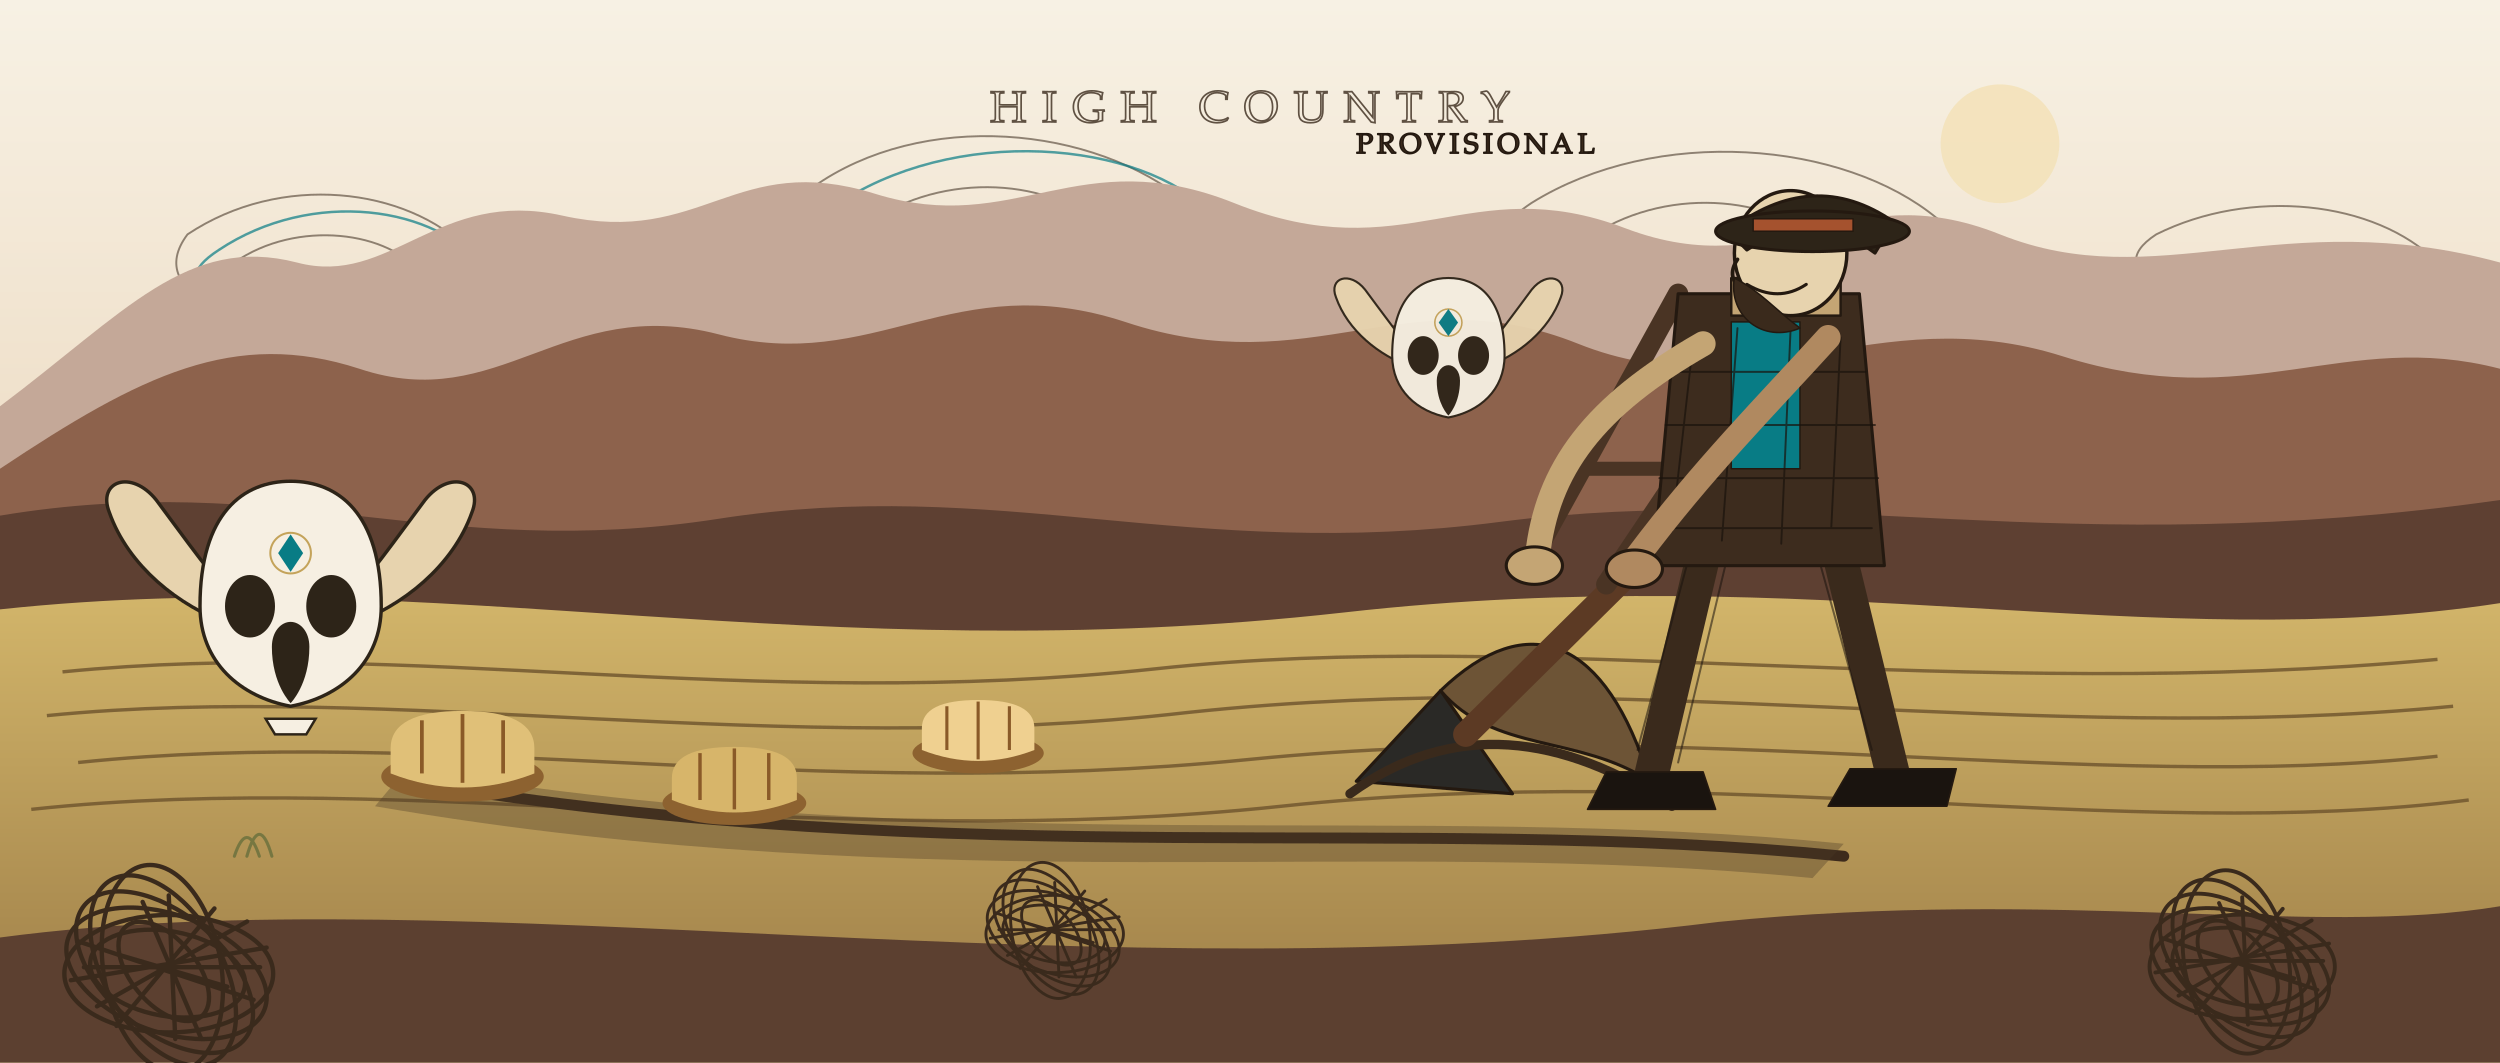
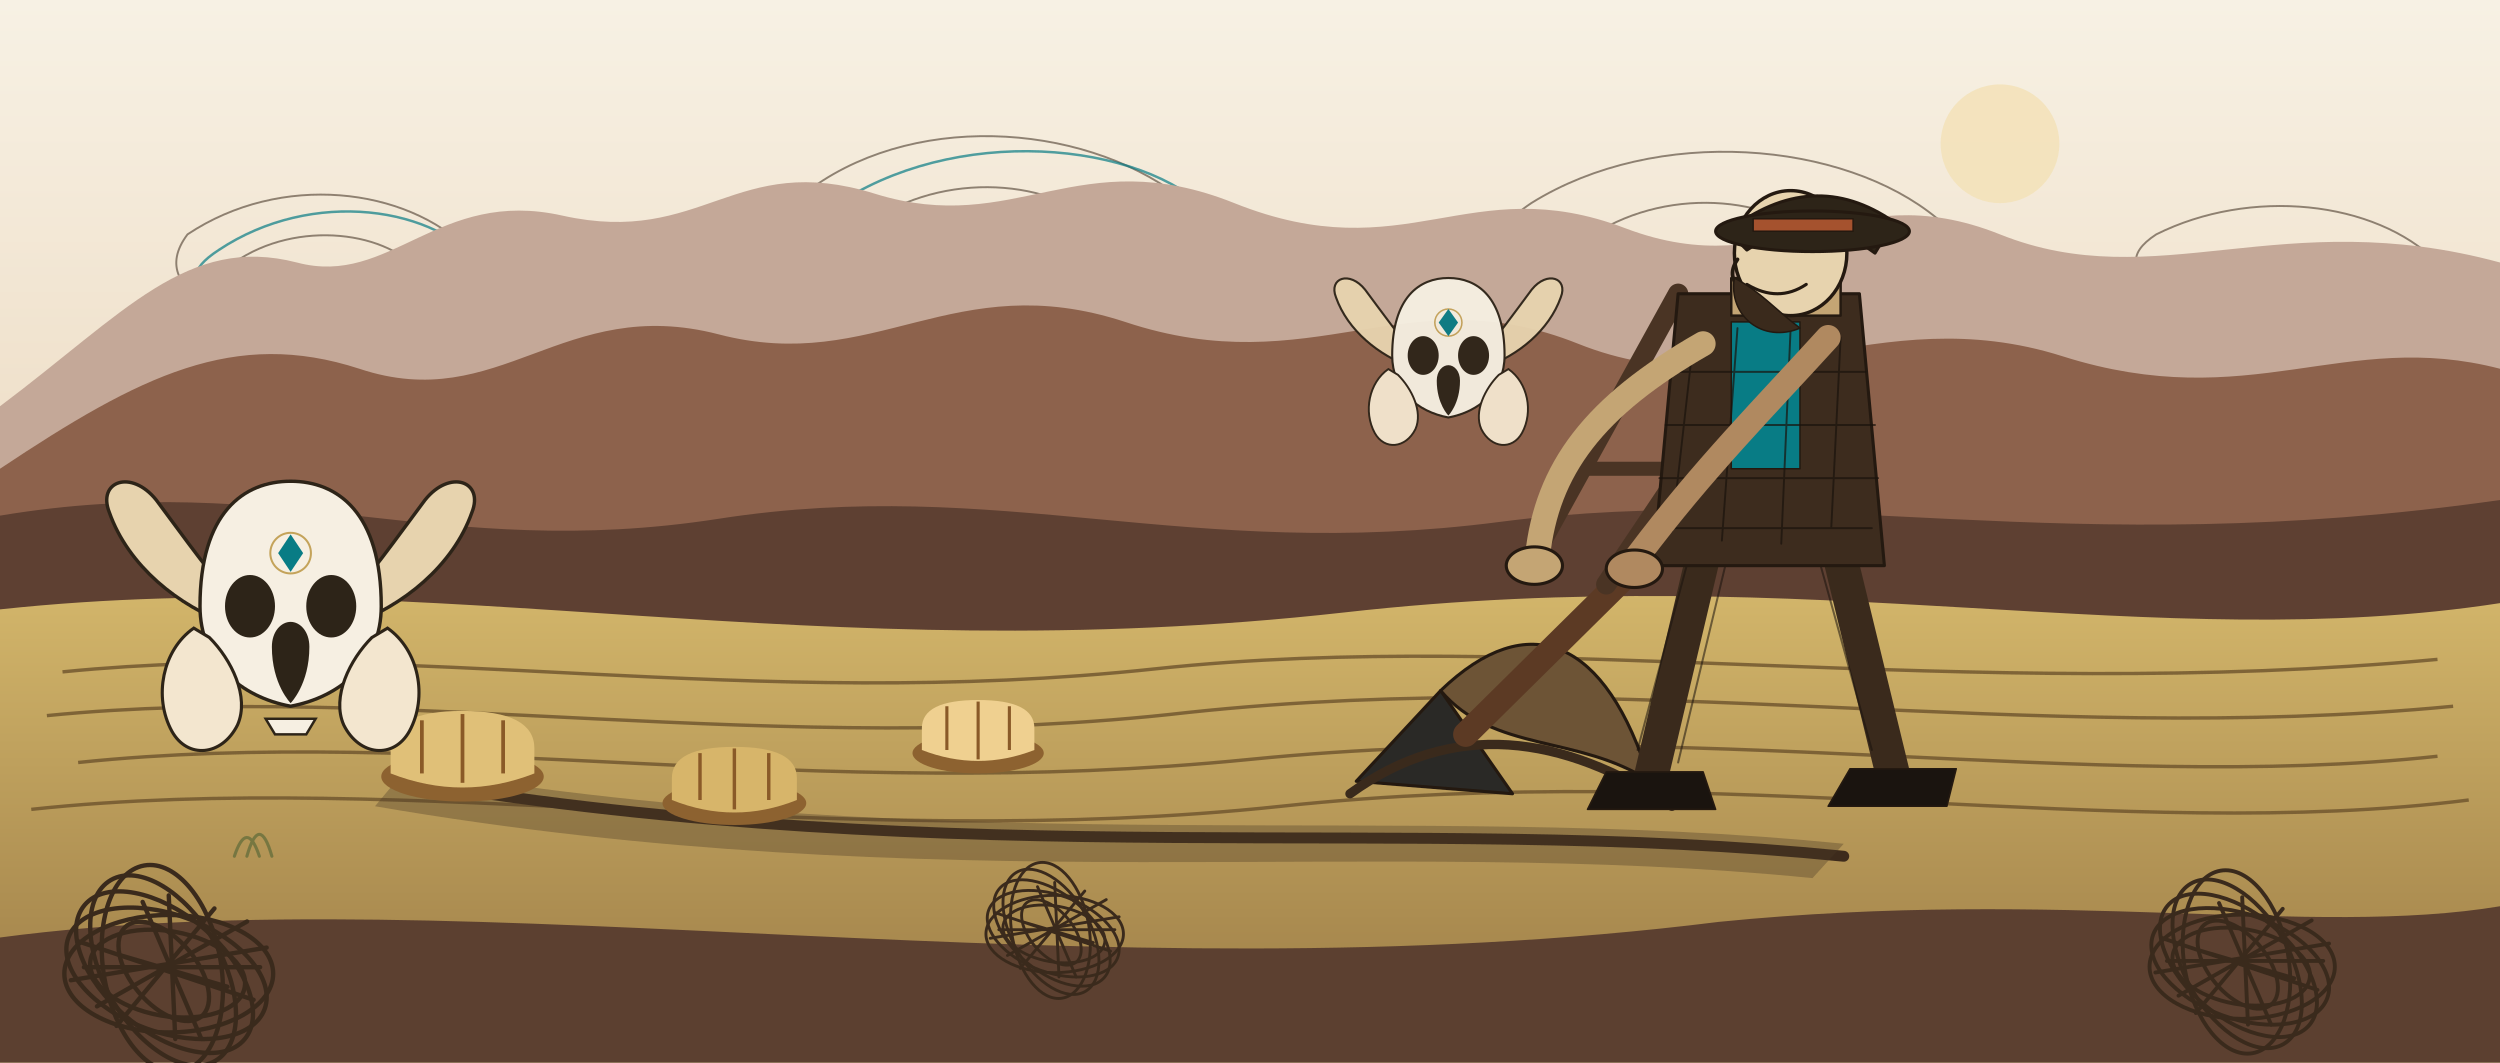
<svg xmlns="http://www.w3.org/2000/svg" viewBox="0 0 1600 680" role="presentation" focusable="false">
  <defs>
    <linearGradient id="sky" x1="0" y1="0" x2="0" y2="1">
      <stop offset="0" stop-color="#f7f1e4" />
      <stop offset="1" stop-color="#e4c7a4" />
    </linearGradient>
    <linearGradient id="field" x1="0" y1="0" x2="0" y2="1">
      <stop offset="0" stop-color="#d2b56a" />
      <stop offset="1" stop-color="#9a7a45" />
    </linearGradient>
    <symbol id="weed" viewBox="-40 -34 80 68">
      <g fill="none" stroke="#3a2a1c" stroke-width="1.35" stroke-linecap="round">
        <ellipse cx="0" cy="2" rx="32" ry="18" />
        <ellipse cx="0" cy="2" rx="32" ry="18" transform="rotate(20)" />
        <ellipse cx="0" cy="2" rx="32" ry="18" transform="rotate(40)" />
        <ellipse cx="0" cy="2" rx="32" ry="18" transform="rotate(60)" />
        <ellipse cx="0" cy="2" rx="32" ry="18" transform="rotate(80)" />
        <ellipse cx="0" cy="2" rx="24" ry="13" transform="rotate(10)" />
        <ellipse cx="0" cy="2" rx="18" ry="10" transform="rotate(50)" />
        <path d="M-30 4 L30 -6 M-28 -8 L26 10 M-22 12 L24 -14 M-8 -20 L10 22 M14 -18 L-16 18 M-16 -4 L18 6 M0 -22 L2 22 M-26 0 L28 0" />
      </g>
    </symbol>
  </defs>
  <rect width="1600" height="680" fill="url(#sky)" />
  <circle cx="1280" cy="92" r="38" fill="#f3e2b8" opacity=".85" />
-   <text x="800" y="78" text-anchor="middle" font-family="Cinzel, Palatino, serif" font-size="28" letter-spacing="10" fill="none" stroke="#3a2a1c" stroke-width="1.1" opacity=".8">HIGH COUNTRY</text>
  <g fill="none" stroke="#3a2a1c" stroke-width="1.25" opacity=".55">
    <path d="M120 150 C180 110 260 120 300 160 C340 200 280 230 220 220 C160 210 90 190 120 150Z" />
    <path d="M150 168 C190 140 250 148 270 176 C290 204 240 220 200 208 C160 196 130 188 150 168Z" />
    <path d="M520 120 C590 70 700 80 760 130 C820 180 740 230 640 210 C540 190 470 160 520 120Z" />
    <path d="M560 140 C610 108 680 116 710 150 C740 184 680 210 620 196 C560 182 530 162 560 140Z" />
    <path d="M980 130 C1060 80 1180 90 1240 140 C1300 190 1200 240 1100 220 C1000 200 920 170 980 130Z" />
    <path d="M1020 150 C1070 118 1140 126 1170 160 C1200 194 1140 214 1080 202 C1020 190 990 170 1020 150Z" />
    <path d="M1380 150 C1440 120 1520 128 1560 168 C1588 198 1520 220 1460 208 C1400 196 1340 176 1380 150Z" />
  </g>
  <g fill="none" stroke="#087c85" stroke-width="1.6" opacity=".7">
    <path d="M140 160 C200 120 280 132 310 172 C340 214 260 236 200 214 C150 196 100 186 140 160Z" />
    <path d="M540 128 C620 78 740 92 780 142 C820 194 720 236 620 214 C530 194 480 160 540 128Z" />
  </g>
  <path fill="#c4a898" d="M0 260 C80 200 120 150 190 168 C250 184 280 120 360 138 C450 158 470 96 560 124 C650 152 690 90 790 130 C900 174 940 108 1040 146 C1140 184 1180 110 1280 150 C1380 190 1460 130 1600 168 L1600 330 L0 330Z" />
  <path fill="#8d624c" d="M0 300 C90 240 150 210 230 236 C320 266 360 188 460 214 C560 240 610 170 720 206 C840 246 900 176 1010 220 C1120 264 1200 190 1320 228 C1440 266 1500 210 1600 236 L1600 390 L0 390Z" />
  <path fill="#5e4032" d="M0 330 C180 300 280 360 460 332 C640 304 760 360 960 334 C1160 308 1320 360 1600 320 L1600 430 L0 430Z" />
  <path fill="url(#field)" d="M0 390 C280 360 520 430 860 392 C1160 358 1380 420 1600 386 L1600 680 L0 680Z" />
  <g fill="none" stroke="#6d532c" stroke-width="2.2" opacity=".8">
    <path d="M40 430 C260 408 480 456 740 428 C980 402 1260 450 1560 422" />
    <path d="M30 458 C250 436 500 486 760 456 C1040 426 1300 478 1570 452" />
    <path d="M50 488 C280 464 520 514 800 486 C1080 458 1340 508 1560 484" />
    <path d="M20 518 C260 492 540 546 820 516 C1100 486 1360 540 1580 512" />
  </g>
  <path fill="none" stroke="#3d2b1c" stroke-width="7" stroke-linecap="round" d="M1180 548 C900 520 620 560 260 500" />
  <path fill="#4a3824" opacity=".35" d="M260 492 C620 552 900 512 1180 540 L1160 562 C880 534 600 578 240 516Z" />
  <g transform="translate(250,455)">
    <ellipse cx="46" cy="42" rx="52" ry="16" fill="#8d6230" />
    <path d="M0 24 Q0 0 46 0 Q92 0 92 24 L92 40 Q46 58 0 40Z" fill="#e0c078" />
    <path d="M20 6 V40 M46 2 V46 M72 6 V40" stroke="#8a5a28" stroke-width="2.4" fill="none" />
  </g>
  <g transform="translate(430,478)">
    <ellipse cx="40" cy="36" rx="46" ry="14" fill="#8d6230" />
    <path d="M0 20 Q0 0 40 0 Q80 0 80 20 L80 34 Q40 50 0 34Z" fill="#d7b56a" />
    <path d="M18 4 V34 M40 1 V40 M62 4 V34" stroke="#8a5a28" stroke-width="2.2" fill="none" />
  </g>
  <g transform="translate(590,448)">
    <ellipse cx="36" cy="34" rx="42" ry="13" fill="#8d6230" />
    <path d="M0 18 Q0 0 36 0 Q72 0 72 18 L72 32 Q36 46 0 32Z" fill="#efd090" />
    <path d="M16 4 V32 M36 1 V38 M56 4 V32" stroke="#8a5a28" stroke-width="2" fill="none" />
  </g>
  <g fill="none" stroke="#5d6a38" stroke-width="2" stroke-linecap="round" opacity=".7">
    <path d="M150 548 Q158 524 166 548 M158 548 Q166 520 174 548" />
    <path d="M1488 620 Q1498 590 1508 620 M1500 620 Q1512 586 1524 620" />
  </g>
  <g transform="translate(78,292)">
    <circle cx="108" cy="78" r="46" fill="none" stroke="#c4a35a" stroke-width="1.1" opacity=".7" />
    <path d="M108 36 V48 M108 108 V120 M66 78 H78 M138 78 H150" stroke="#c4a35a" stroke-width="1.1" opacity=".7" />
    <path d="M70 108 C36 96 4 70 -8 36 C-16 16 6 8 22 28 C40 52 58 78 82 104 Z" fill="#e7d3ae" stroke="#2d2418" stroke-width="2.2" />
    <path d="M146 108 C180 96 212 70 224 36 C232 16 210 8 194 28 C176 52 158 78 134 104 Z" fill="#e7d3ae" stroke="#2d2418" stroke-width="2.2" />
    <path d="M50 96 C50 36 78 16 108 16 C138 16 166 36 166 96 C166 132 140 154 108 160 C76 154 50 132 50 96Z" fill="#f6efe2" stroke="#2d2418" stroke-width="2.2" />
+     <path d="M46 110 C26 124 20 154 32 176 C42 194 64 192 74 172 C82 154 70 130 56 116Z" fill="#f3e6cf" stroke="#2d2418" stroke-width="2" />
+     <path d="M170 110 C190 124 196 154 184 176 C174 194 152 192 142 172 C134 154 146 130 160 116Z" fill="#f3e6cf" stroke="#2d2418" stroke-width="2" />
    <ellipse cx="82" cy="96" rx="16" ry="20" fill="#2d2418" />
    <ellipse cx="134" cy="96" rx="16" ry="20" fill="#2d2418" />
    <path d="M96 122 C96 146 108 158 108 158 C108 158 120 146 120 122 C120 112 114 106 108 106 C102 106 96 112 96 122Z" fill="#2d2418" />
    <path d="M92 168 H124 L118 178 H98Z" fill="#f6efe2" stroke="#2d2418" stroke-width="1.6" />
    <circle cx="108" cy="62" r="13" fill="none" stroke="#c4a35a" stroke-width="1.3" />
    <path d="M108 50 L116 62 L108 74 L100 62Z" fill="#087c85" stroke="none" />
  </g>
  <g transform="translate(860,168) scale(.62)" opacity=".95">
    <path d="M70 108 C36 96 4 70 -8 36 C-16 16 6 8 22 28 C40 52 58 78 82 104 Z" fill="#e7d3ae" stroke="#2d2418" stroke-width="2.2" />
    <path d="M146 108 C180 96 212 70 224 36 C232 16 210 8 194 28 C176 52 158 78 134 104 Z" fill="#e7d3ae" stroke="#2d2418" stroke-width="2.2" />
    <path d="M50 96 C50 36 78 16 108 16 C138 16 166 36 166 96 C166 132 140 154 108 160 C76 154 50 132 50 96Z" fill="#f6efe2" stroke="#2d2418" stroke-width="2.2" />
+     <path d="M46 110 C26 124 20 154 32 176 C42 194 64 192 74 172 C82 154 70 130 56 116Z" fill="#f3e6cf" stroke="#2d2418" stroke-width="2" />
+     <path d="M170 110 C190 124 196 154 184 176 C174 194 152 192 142 172 C134 154 146 130 160 116Z" fill="#f3e6cf" stroke="#2d2418" stroke-width="2" />
    <ellipse cx="82" cy="96" rx="16" ry="20" fill="#2d2418" />
    <ellipse cx="134" cy="96" rx="16" ry="20" fill="#2d2418" />
    <path d="M96 122 C96 146 108 158 108 158 C108 158 120 146 120 122 C120 112 114 106 108 106 C102 106 96 112 96 122Z" fill="#2d2418" />
    <circle cx="108" cy="62" r="14" fill="none" stroke="#c4a35a" stroke-width="1.6" />
    <path d="M108 48 L118 62 L108 76 L98 62Z" fill="#087c85" />
  </g>
  <g transform="translate(860,70)" stroke="#241910" stroke-linejoin="round" stroke-linecap="round">
    <path d="M8 430 L62 372 L108 438 Z" fill="#2a2926" stroke-width="2" />
    <path d="M62 372 C118 318 168 338 196 430 C150 400 96 412 62 372Z" fill="#6d5436" stroke-width="2" />
    <path d="M4 438 C70 390 140 400 210 446" fill="none" stroke="#3a2a1c" stroke-width="6" />
    <path d="M78 400 L250 230" fill="none" stroke="#5c3a24" stroke-width="16" />
    <path d="M214 118 L118 292" fill="none" stroke="#4a3424" stroke-width="13" />
    <path d="M286 128 L168 304" fill="none" stroke="#4a3424" stroke-width="13" />
    <path d="M150 230 H230" fill="none" stroke="#4a3424" stroke-width="9" />
    <path d="M248 210 L196 430" fill="none" stroke="#3a2a1c" stroke-width="22" />
    <path d="M300 214 L352 428" fill="none" stroke="#3a2a1c" stroke-width="22" />
    <g fill="none" stroke="#1a120c" stroke-width="1.3" opacity=".55">
      <path d="M236 230 L188 410 M260 226 L214 418 M288 230 L338 410" />
    </g>
    <path d="M168 424 H230 L238 448 H156Z" fill="#1a140f" />
    <path d="M324 422 H392 L386 446 H310Z" fill="#1a140f" />
    <path d="M214 118 H330 L346 292 H198Z" fill="#3d2c1e" stroke-width="2" />
    <path d="M248 136 H292 V230 H248Z" fill="#087c85" />
    <g fill="none" stroke="#1a120c" stroke-width="1.25" opacity=".7">
      <path d="M224 146 L210 270 M252 140 L242 276 M286 140 L280 278 M318 146 L312 268" />
      <path d="M210 168 H334 M206 202 H340 M202 236 H342 M200 268 H338" />
    </g>
    <path d="M230 150 C160 190 130 230 124 286" fill="none" stroke="#c4a574" stroke-width="16" />
    <path d="M310 146 C270 190 230 230 188 286" fill="none" stroke="#b08960" stroke-width="16" />
    <ellipse cx="122" cy="292" rx="18" ry="12" fill="#c4a574" stroke-width="2" />
    <ellipse cx="186" cy="294" rx="18" ry="12" fill="#b08960" stroke-width="2" />
    <path d="M248 108 H318 V132 H248Z" fill="#c4a574" stroke-width="1.6" />
    <ellipse cx="286" cy="92" rx="36" ry="40" fill="#e7d3ae" stroke-width="2.2" />
    <path d="M258 78 Q286 48 330 74" fill="none" stroke-width="2" />
    <circle cx="268" cy="84" r="4.2" fill="#241910" />
    <path d="M252 96 Q244 108 256 116" fill="none" stroke-width="2.4" />
    <path d="M258 112 Q278 124 296 112" fill="none" stroke-width="2" />
    <path d="M250 108 C246 132 268 150 292 140 C276 128 266 116 250 108Z" fill="#3a2a1c" />
    <path d="M246 78 Q300 36 352 72 L340 92 Q300 62 258 90Z" fill="#2d2418" stroke-width="2" />
    <ellipse cx="300" cy="78" rx="62" ry="13" fill="#2d2418" stroke-width="2" />
    <rect x="262" y="70" width="64" height="8" fill="#a5522e" />
-     <text x="8" y="28" font-family="Palatino, serif" font-size="18" letter-spacing="3" fill="#3a2a1c">PROVISIONAL</text>
  </g>
  <path fill="#5c4030" d="M0 600 C300 560 700 640 1100 590 C1320 568 1480 600 1600 580 L1600 680 L0 680Z" />
  <use href="#weed" x="24" y="548" width="168" height="142" />
  <use href="#weed" x="620" y="548" width="110" height="94" />
  <use href="#weed" x="1360" y="552" width="150" height="126" />
</svg>
